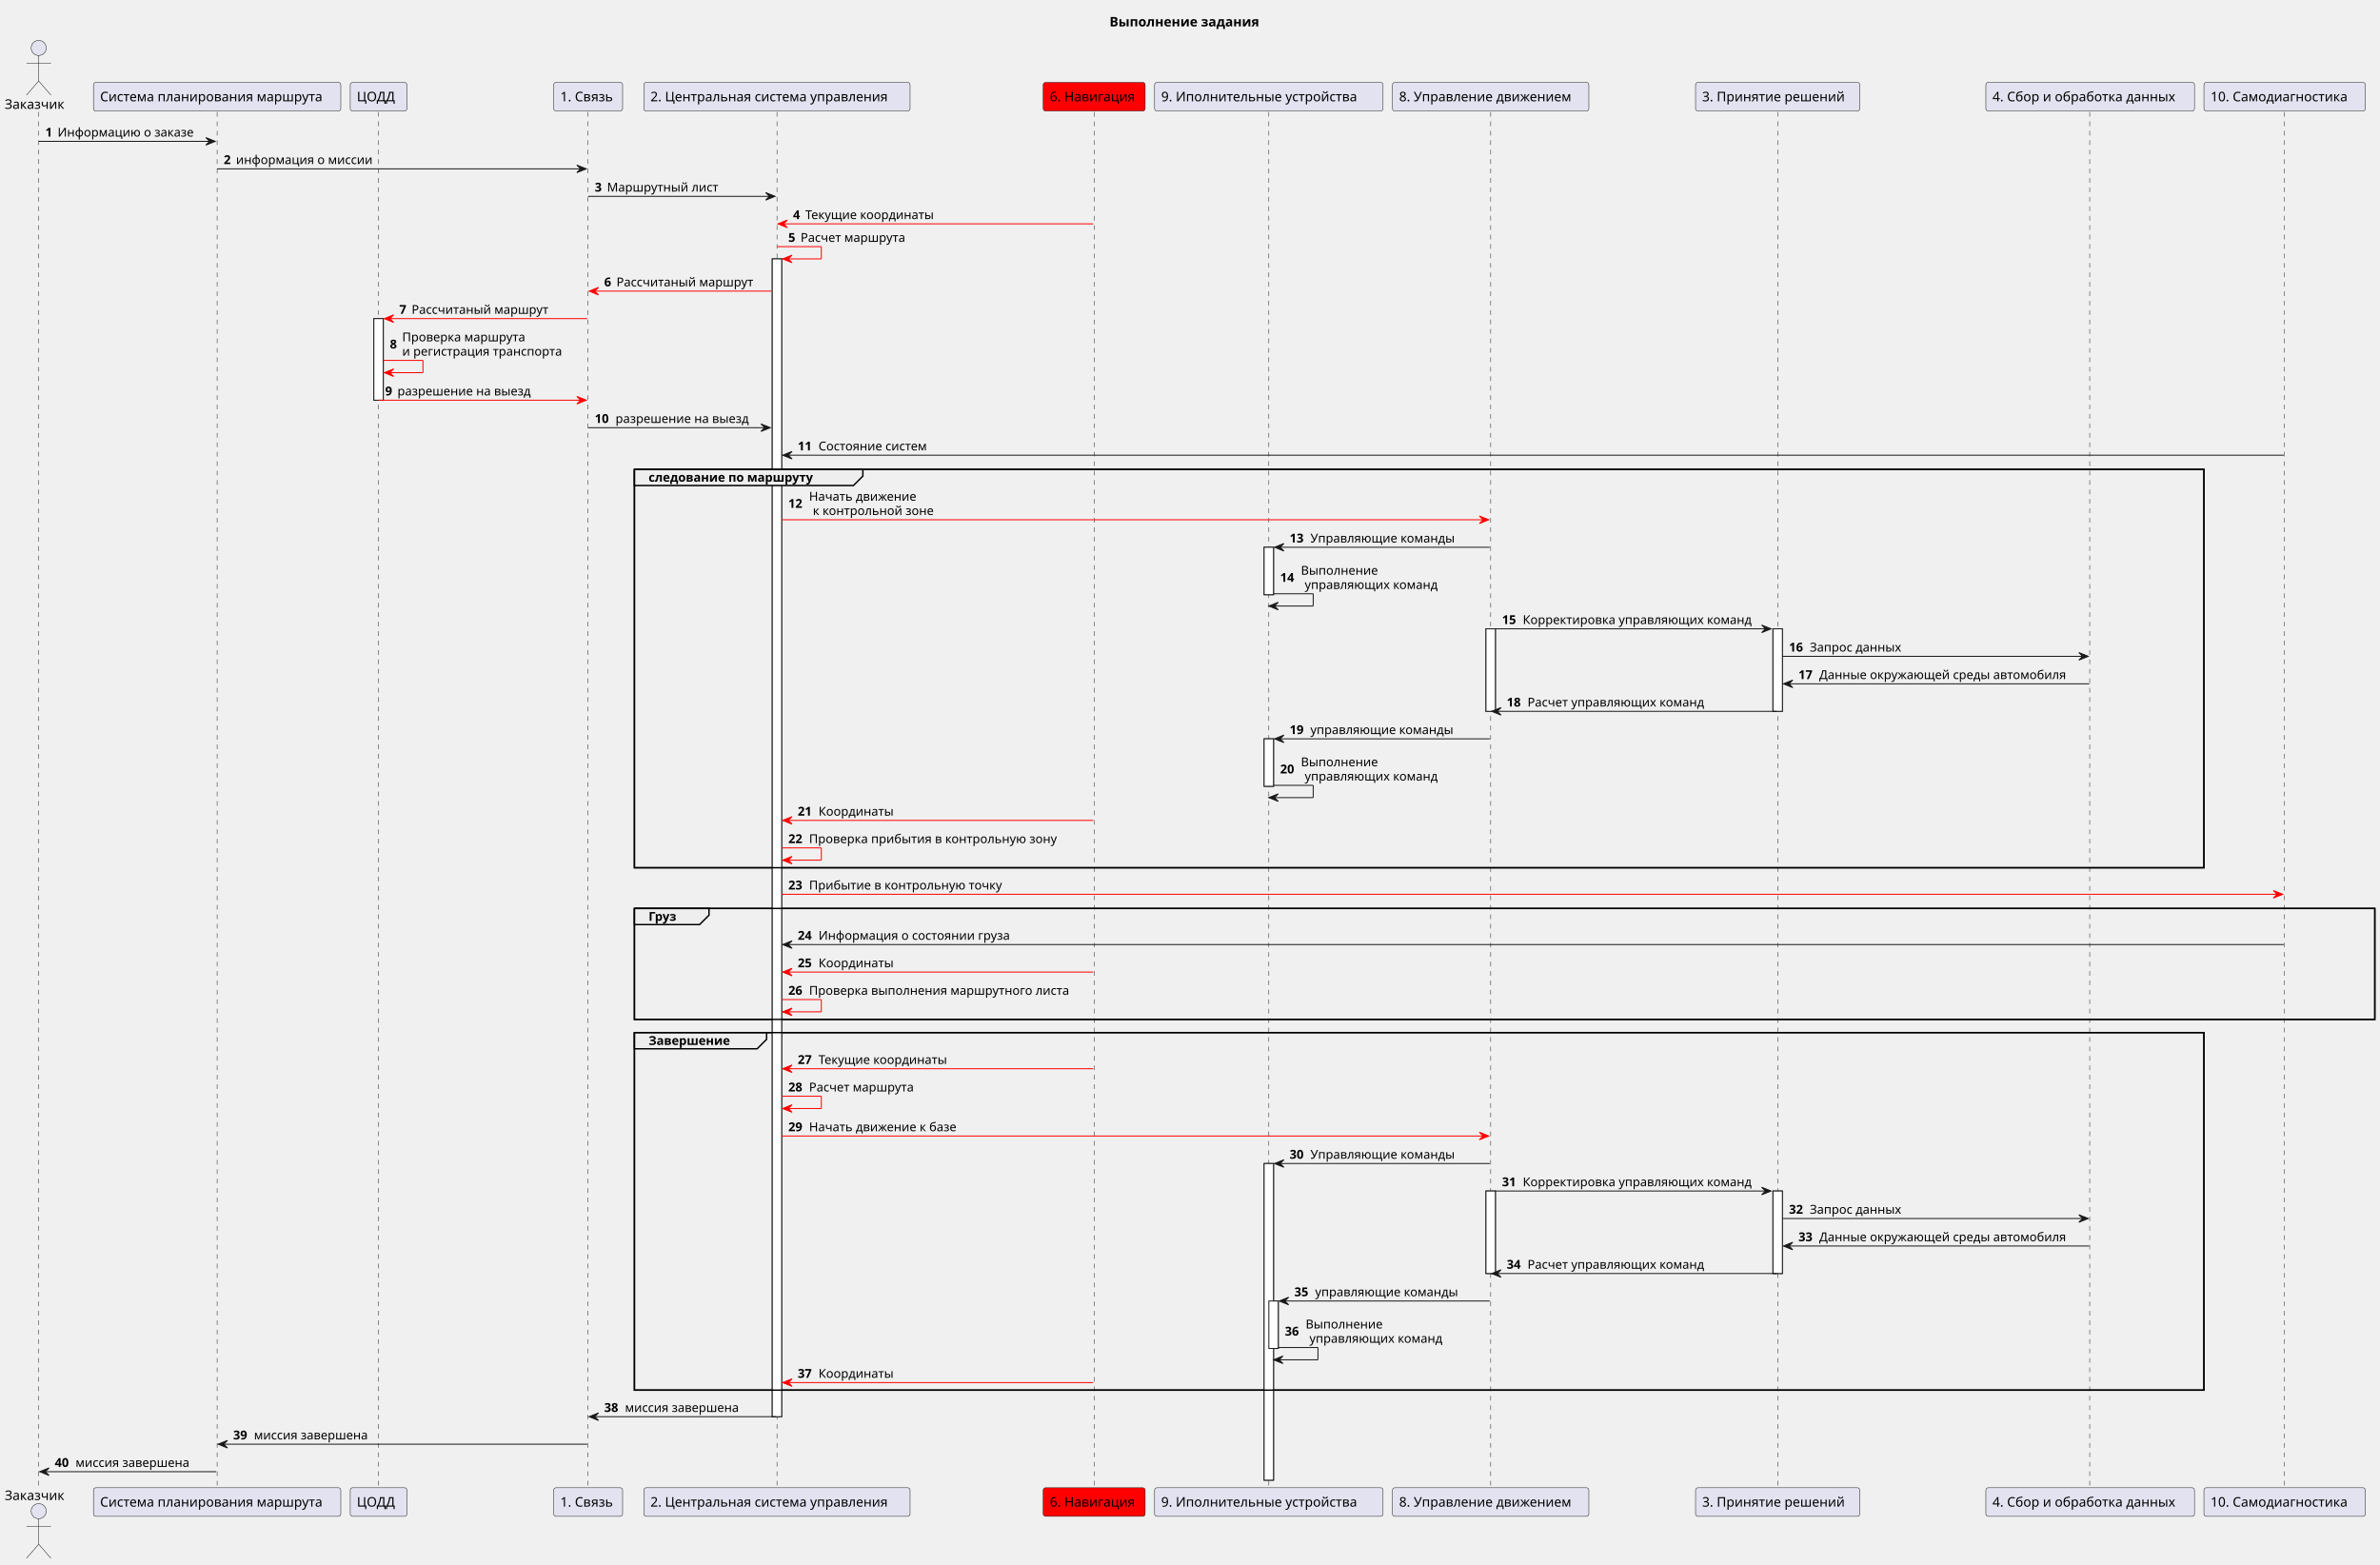
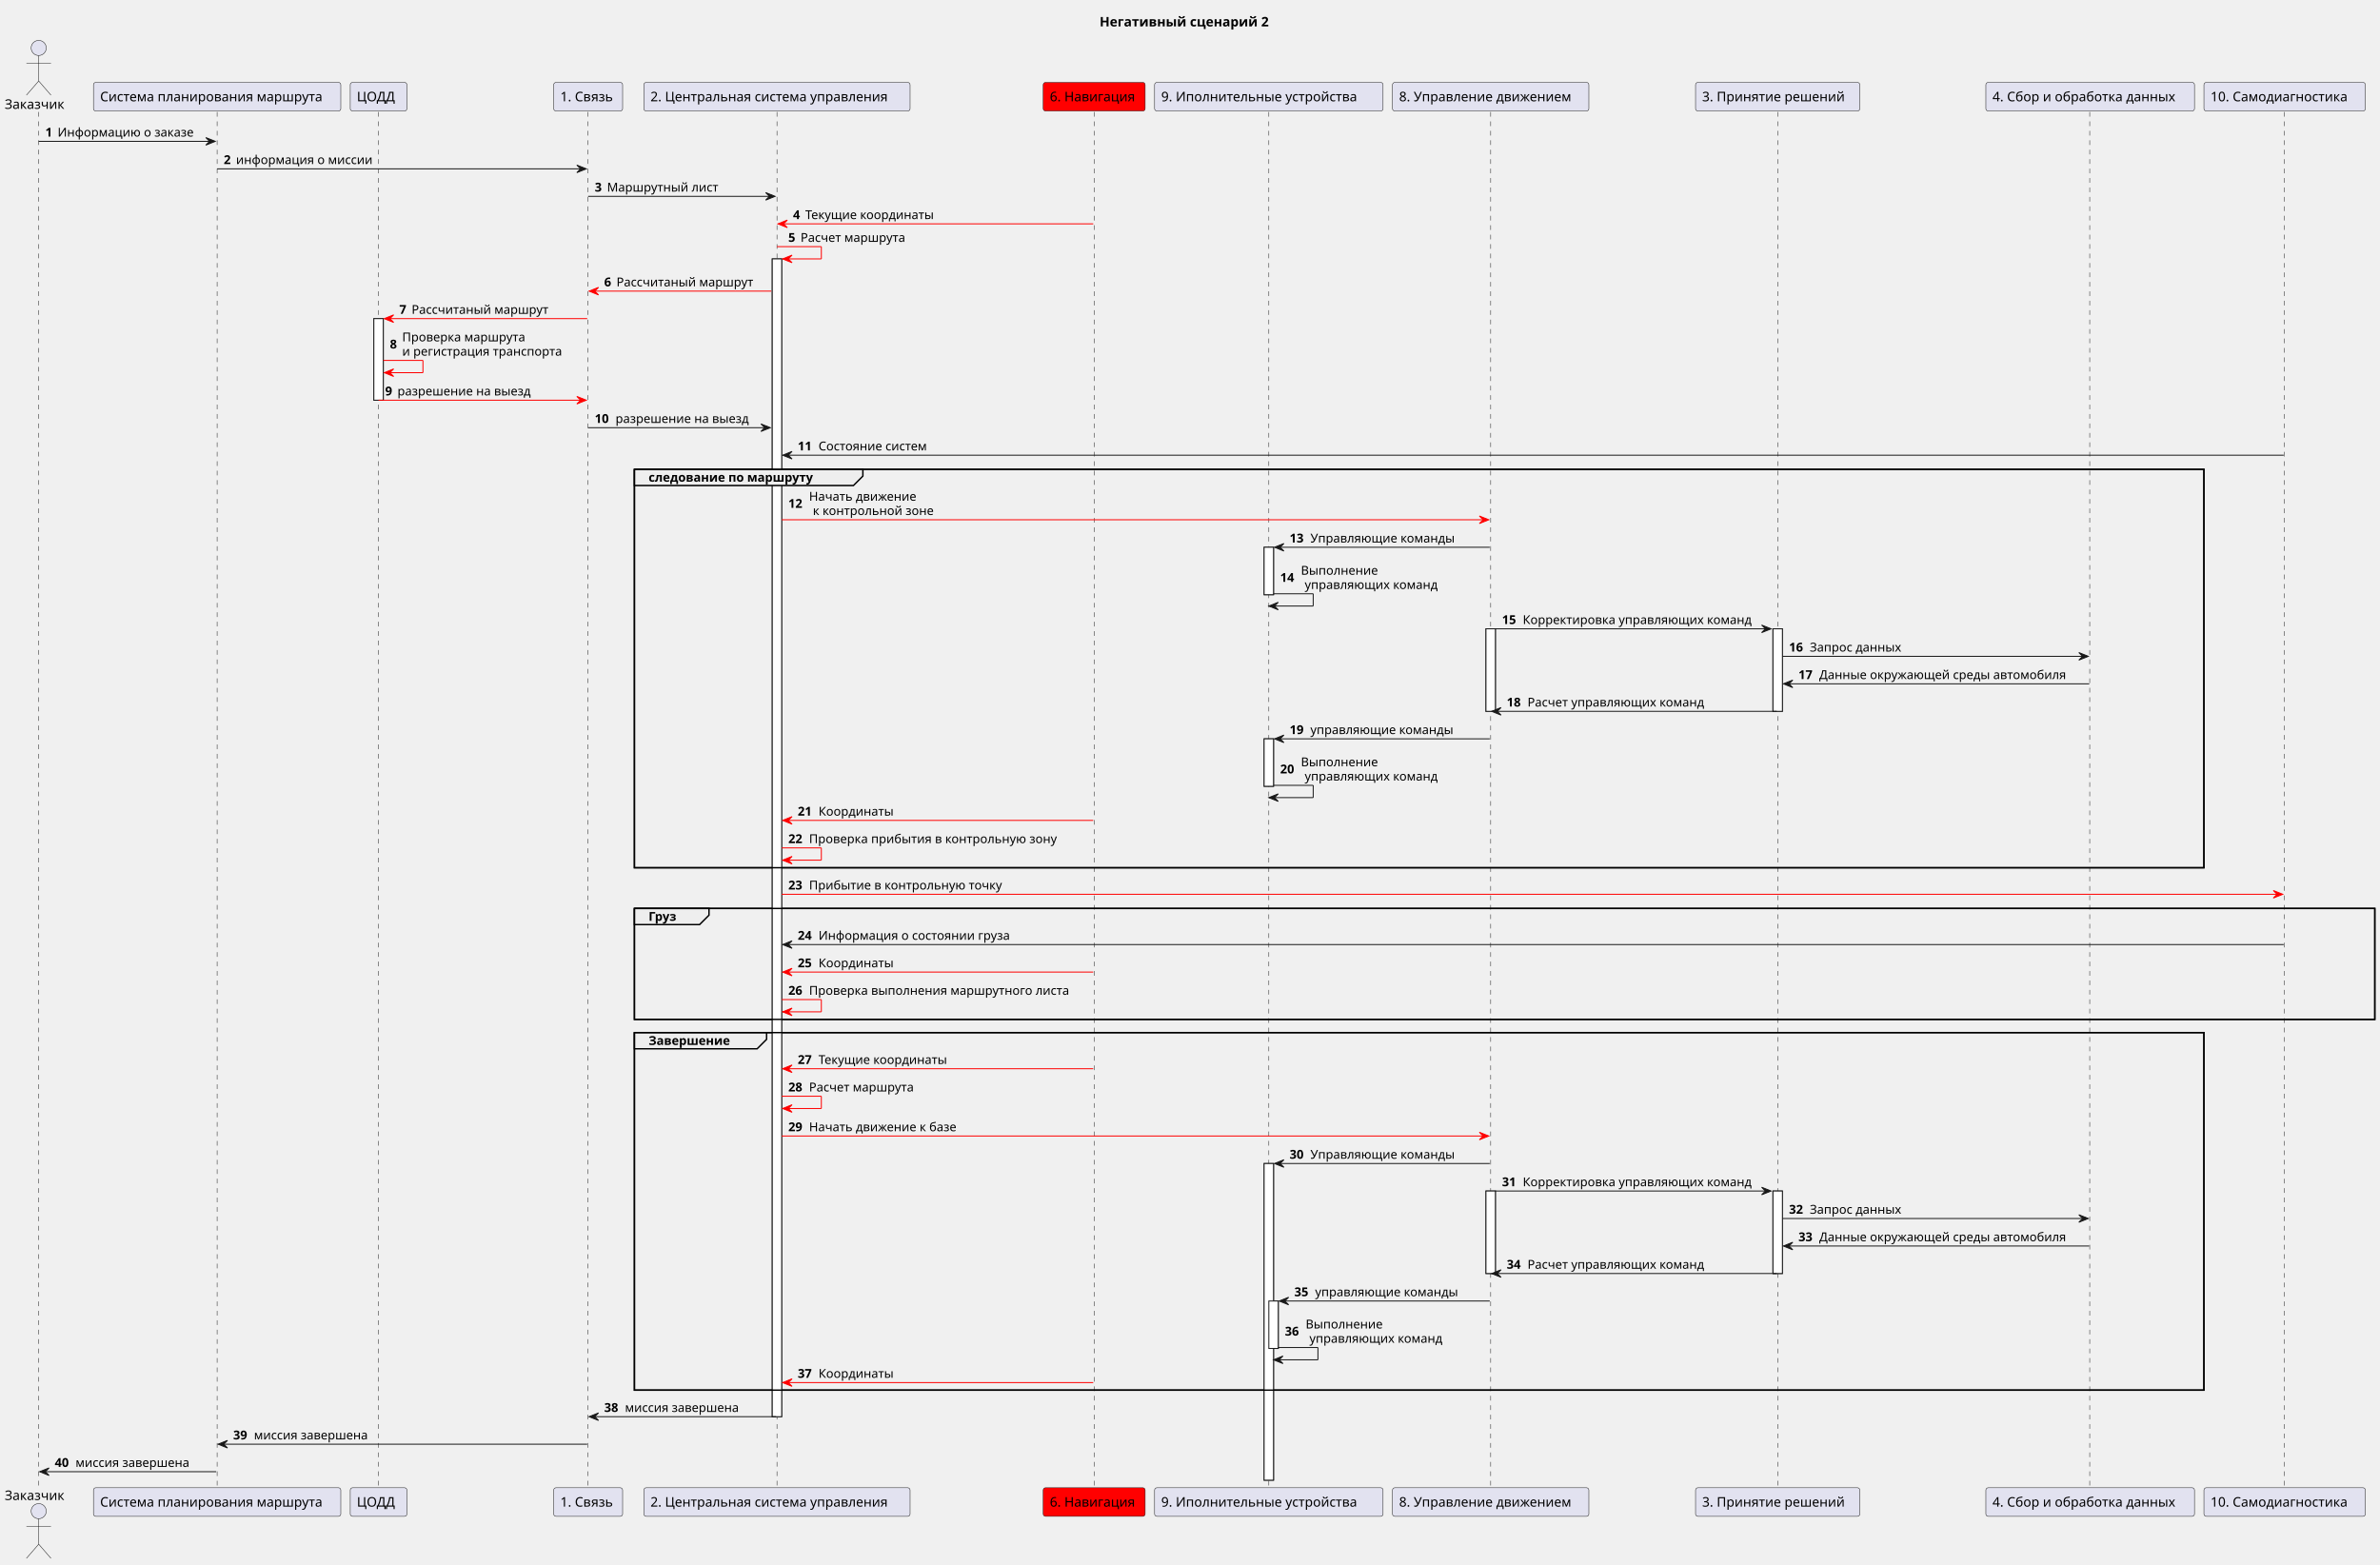
<svg xmlns="http://www.w3.org/2000/svg" contentStyleType="text/css" height="1657px" preserveAspectRatio="none" style="width:2521px;height:1657px;background:#FFFFFF;" version="1.1" viewBox="0 0 2521 1657" width="2521px" zoomAndPan="magnify">
  <defs />
  <g>
-     <text fill="#000000" font-family="sans-serif" font-size="14" font-weight="bold" lengthAdjust="spacing" textLength="174" x="1175.25" y="27.995">Выполнение задания</text>
+     <text fill="#000000" font-family="sans-serif" font-size="14" font-weight="bold" lengthAdjust="spacing" textLength="195" x="1164.75" y="27.995">Негативный сценарий 2</text>
    <rect fill="#FFFFFF" height="86.398" style="stroke:#181818;stroke-width:1.0;" width="10" x="396" y="337.523" />
    <rect fill="#FFFFFF" height="1226.445" style="stroke:#181818;stroke-width:1.0;" width="10" x="818" y="274.258" />
    <rect fill="#FFFFFF" height="50.266" style="stroke:#181818;stroke-width:1.0;" width="10" x="1339" y="579.719" />
    <rect fill="#FFFFFF" height="50.266" style="stroke:#181818;stroke-width:1.0;" width="10" x="1339" y="782.648" />
    <rect fill="#FFFFFF" height="335.461" style="stroke:#181818;stroke-width:1.0;" width="10" x="1339" y="1232.508" />
    <rect fill="#FFFFFF" height="50.266" style="stroke:#181818;stroke-width:1.0;" width="10" x="1344" y="1378.172" />
    <rect fill="#FFFFFF" height="87.398" style="stroke:#181818;stroke-width:1.0;" width="10" x="1574" y="666.117" />
    <rect fill="#FFFFFF" height="87.398" style="stroke:#181818;stroke-width:1.0;" width="10" x="1574" y="1261.641" />
    <rect fill="#FFFFFF" height="87.398" style="stroke:#181818;stroke-width:1.0;" width="10" x="1878" y="666.117" />
    <rect fill="#FFFFFF" height="87.398" style="stroke:#181818;stroke-width:1.0;" width="10" x="1878" y="1261.641" />
    <rect fill="none" height="421.992" style="stroke:#000000;stroke-width:1.5;" width="1662.5" x="672" y="497.188" />
    <rect fill="none" height="117.531" style="stroke:#000000;stroke-width:1.5;" width="1843.5" x="672" y="962.312" />
    <rect fill="none" height="378.727" style="stroke:#000000;stroke-width:1.5;" width="1662.5" x="672" y="1093.844" />
    <line style="stroke:#181818;stroke-width:0.5;stroke-dasharray:5.0,5.0;" x1="41" x2="41" y1="118.594" y2="1576.969" />
    <line style="stroke:#181818;stroke-width:0.5;stroke-dasharray:5.0,5.0;" x1="230" x2="230" y1="118.594" y2="1576.969" />
    <line style="stroke:#181818;stroke-width:0.5;stroke-dasharray:5.0,5.0;" x1="401" x2="401" y1="118.594" y2="1576.969" />
    <line style="stroke:#181818;stroke-width:0.5;stroke-dasharray:5.0,5.0;" x1="622.5" x2="622.5" y1="118.594" y2="1576.969" />
    <line style="stroke:#181818;stroke-width:0.5;stroke-dasharray:5.0,5.0;" x1="823" x2="823" y1="118.594" y2="1576.969" />
    <line style="stroke:#181818;stroke-width:0.5;stroke-dasharray:5.0,5.0;" x1="1159" x2="1159" y1="118.594" y2="1576.969" />
    <line style="stroke:#181818;stroke-width:0.5;stroke-dasharray:5.0,5.0;" x1="1344" x2="1344" y1="118.594" y2="1576.969" />
    <line style="stroke:#181818;stroke-width:0.5;stroke-dasharray:5.0,5.0;" x1="1579" x2="1579" y1="118.594" y2="1576.969" />
    <line style="stroke:#181818;stroke-width:0.5;stroke-dasharray:5.0,5.0;" x1="1883" x2="1883" y1="118.594" y2="1576.969" />
    <line style="stroke:#181818;stroke-width:0.5;stroke-dasharray:5.0,5.0;" x1="2213.5" x2="2213.5" y1="118.594" y2="1576.969" />
    <line style="stroke:#181818;stroke-width:0.5;stroke-dasharray:5.0,5.0;" x1="2419.5" x2="2419.5" y1="118.594" y2="1576.969" />
    <text fill="#000000" font-family="sans-serif" font-size="14" lengthAdjust="spacing" textLength="66" x="5" y="115.292">Заказчик</text>
    <ellipse cx="41" cy="50.797" fill="#E2E2F0" rx="8" ry="8" style="stroke:#181818;stroke-width:0.5;" />
    <path d="M41,58.797 L41,85.797 M28,66.797 L54,66.797 M41,85.797 L28,100.797 M41,85.797 L54,100.797 " fill="none" style="stroke:#181818;stroke-width:0.5;" />
    <text fill="#000000" font-family="sans-serif" font-size="14" lengthAdjust="spacing" textLength="66" x="5" y="1588.964">Заказчик</text>
    <ellipse cx="41" cy="1600.766" fill="#E2E2F0" rx="8" ry="8" style="stroke:#181818;stroke-width:0.5;" />
    <path d="M41,1608.766 L41,1635.766 M28,1616.766 L54,1616.766 M41,1635.766 L28,1650.766 M41,1635.766 L54,1650.766 " fill="none" style="stroke:#181818;stroke-width:0.5;" />
    <rect fill="#E2E2F0" height="30.297" rx="2.5" ry="2.5" style="stroke:#181818;stroke-width:0.5;" width="262" x="99" y="87.297" />
    <text fill="#000000" font-family="sans-serif" font-size="14" lengthAdjust="spacing" textLength="248" x="106" y="107.292">Система планирования маршрута</text>
    <rect fill="#E2E2F0" height="30.297" rx="2.5" ry="2.5" style="stroke:#181818;stroke-width:0.5;" width="262" x="99" y="1575.969" />
    <text fill="#000000" font-family="sans-serif" font-size="14" lengthAdjust="spacing" textLength="248" x="106" y="1595.964">Система планирования маршрута</text>
    <rect fill="#E2E2F0" height="30.297" rx="2.5" ry="2.5" style="stroke:#181818;stroke-width:0.5;" width="60" x="371" y="87.297" />
    <text fill="#000000" font-family="sans-serif" font-size="14" lengthAdjust="spacing" textLength="46" x="378" y="107.292">ЦОДД</text>
    <rect fill="#E2E2F0" height="30.297" rx="2.5" ry="2.5" style="stroke:#181818;stroke-width:0.5;" width="60" x="371" y="1575.969" />
    <text fill="#000000" font-family="sans-serif" font-size="14" lengthAdjust="spacing" textLength="46" x="378" y="1595.964">ЦОДД</text>
    <rect fill="#E2E2F0" height="30.297" rx="2.5" ry="2.5" style="stroke:#181818;stroke-width:0.5;" width="73" x="586.5" y="87.297" />
    <text fill="#000000" font-family="sans-serif" font-size="14" lengthAdjust="spacing" textLength="59" x="593.5" y="107.292">1. Связь</text>
    <rect fill="#E2E2F0" height="30.297" rx="2.5" ry="2.5" style="stroke:#181818;stroke-width:0.5;" width="73" x="586.5" y="1575.969" />
    <text fill="#000000" font-family="sans-serif" font-size="14" lengthAdjust="spacing" textLength="59" x="593.5" y="1595.964">1. Связь</text>
    <rect fill="#E2E2F0" height="30.297" rx="2.5" ry="2.5" style="stroke:#181818;stroke-width:0.5;" width="282" x="682" y="87.297" />
    <text fill="#000000" font-family="sans-serif" font-size="14" lengthAdjust="spacing" textLength="268" x="689" y="107.292">2. Центральная система управления</text>
    <rect fill="#E2E2F0" height="30.297" rx="2.5" ry="2.5" style="stroke:#181818;stroke-width:0.5;" width="282" x="682" y="1575.969" />
    <text fill="#000000" font-family="sans-serif" font-size="14" lengthAdjust="spacing" textLength="268" x="689" y="1595.964">2. Центральная система управления</text>
    <rect fill="#FF0000" height="30.297" rx="2.5" ry="2.5" style="stroke:#181818;stroke-width:0.5;" width="108" x="1105" y="87.297" />
    <text fill="#000000" font-family="sans-serif" font-size="14" lengthAdjust="spacing" textLength="94" x="1112" y="107.292">6. Навигация</text>
    <rect fill="#FF0000" height="30.297" rx="2.5" ry="2.5" style="stroke:#181818;stroke-width:0.5;" width="108" x="1105" y="1575.969" />
    <text fill="#000000" font-family="sans-serif" font-size="14" lengthAdjust="spacing" textLength="94" x="1112" y="1595.964">6. Навигация</text>
    <rect fill="#E2E2F0" height="30.297" rx="2.5" ry="2.5" style="stroke:#181818;stroke-width:0.5;" width="242" x="1223" y="87.297" />
    <text fill="#000000" font-family="sans-serif" font-size="14" lengthAdjust="spacing" textLength="224" x="1230" y="107.292">9. Иполнительные устройства</text>
    <rect fill="#E2E2F0" height="30.297" rx="2.5" ry="2.5" style="stroke:#181818;stroke-width:0.5;" width="242" x="1223" y="1575.969" />
    <text fill="#000000" font-family="sans-serif" font-size="14" lengthAdjust="spacing" textLength="224" x="1230" y="1595.964">9. Иполнительные устройства</text>
    <rect fill="#E2E2F0" height="30.297" rx="2.5" ry="2.5" style="stroke:#181818;stroke-width:0.5;" width="208" x="1475" y="87.297" />
    <text fill="#000000" font-family="sans-serif" font-size="14" lengthAdjust="spacing" textLength="194" x="1482" y="107.292">8. Управление движением</text>
    <rect fill="#E2E2F0" height="30.297" rx="2.5" ry="2.5" style="stroke:#181818;stroke-width:0.5;" width="208" x="1475" y="1575.969" />
    <text fill="#000000" font-family="sans-serif" font-size="14" lengthAdjust="spacing" textLength="194" x="1482" y="1595.964">8. Управление движением</text>
    <rect fill="#E2E2F0" height="30.297" rx="2.5" ry="2.5" style="stroke:#181818;stroke-width:0.5;" width="174" x="1796" y="87.297" />
    <text fill="#000000" font-family="sans-serif" font-size="14" lengthAdjust="spacing" textLength="160" x="1803" y="107.292">3. Принятие решений</text>
    <rect fill="#E2E2F0" height="30.297" rx="2.5" ry="2.5" style="stroke:#181818;stroke-width:0.5;" width="174" x="1796" y="1575.969" />
    <text fill="#000000" font-family="sans-serif" font-size="14" lengthAdjust="spacing" textLength="160" x="1803" y="1595.964">3. Принятие решений</text>
    <rect fill="#E2E2F0" height="30.297" rx="2.5" ry="2.5" style="stroke:#181818;stroke-width:0.5;" width="221" x="2103.5" y="87.297" />
    <text fill="#000000" font-family="sans-serif" font-size="14" lengthAdjust="spacing" textLength="207" x="2110.5" y="107.292">4. Сбор и обработка данных</text>
    <rect fill="#E2E2F0" height="30.297" rx="2.5" ry="2.5" style="stroke:#181818;stroke-width:0.5;" width="221" x="2103.5" y="1575.969" />
    <text fill="#000000" font-family="sans-serif" font-size="14" lengthAdjust="spacing" textLength="207" x="2110.5" y="1595.964">4. Сбор и обработка данных</text>
    <rect fill="#E2E2F0" height="30.297" rx="2.5" ry="2.5" style="stroke:#181818;stroke-width:0.5;" width="171" x="2334.5" y="87.297" />
    <text fill="#000000" font-family="sans-serif" font-size="14" lengthAdjust="spacing" textLength="157" x="2341.5" y="107.292">10. Самодиагностика</text>
    <rect fill="#E2E2F0" height="30.297" rx="2.5" ry="2.5" style="stroke:#181818;stroke-width:0.5;" width="171" x="2334.5" y="1575.969" />
    <text fill="#000000" font-family="sans-serif" font-size="14" lengthAdjust="spacing" textLength="157" x="2341.5" y="1595.964">10. Самодиагностика</text>
    <rect fill="#FFFFFF" height="86.398" style="stroke:#181818;stroke-width:1.0;" width="10" x="396" y="337.523" />
    <rect fill="#FFFFFF" height="1226.445" style="stroke:#181818;stroke-width:1.0;" width="10" x="818" y="274.258" />
    <rect fill="#FFFFFF" height="50.266" style="stroke:#181818;stroke-width:1.0;" width="10" x="1339" y="579.719" />
    <rect fill="#FFFFFF" height="50.266" style="stroke:#181818;stroke-width:1.0;" width="10" x="1339" y="782.648" />
    <rect fill="#FFFFFF" height="335.461" style="stroke:#181818;stroke-width:1.0;" width="10" x="1339" y="1232.508" />
    <rect fill="#FFFFFF" height="50.266" style="stroke:#181818;stroke-width:1.0;" width="10" x="1344" y="1378.172" />
    <rect fill="#FFFFFF" height="87.398" style="stroke:#181818;stroke-width:1.0;" width="10" x="1574" y="666.117" />
    <rect fill="#FFFFFF" height="87.398" style="stroke:#181818;stroke-width:1.0;" width="10" x="1574" y="1261.641" />
    <rect fill="#FFFFFF" height="87.398" style="stroke:#181818;stroke-width:1.0;" width="10" x="1878" y="666.117" />
    <rect fill="#FFFFFF" height="87.398" style="stroke:#181818;stroke-width:1.0;" width="10" x="1878" y="1261.641" />
    <polygon fill="#181818" points="218,145.727,228,149.727,218,153.727,222,149.727" style="stroke:#181818;stroke-width:1.0;" />
    <line style="stroke:#181818;stroke-width:1.0;" x1="41" x2="224" y1="149.727" y2="149.727" />
    <text fill="#000000" font-family="sans-serif" font-size="13" font-weight="bold" lengthAdjust="spacing" textLength="9" x="48" y="144.661">1</text>
    <text fill="#000000" font-family="sans-serif" font-size="13" lengthAdjust="spacing" textLength="152" x="61" y="144.661">Информацию о заказе</text>
    <polygon fill="#181818" points="611,174.859,621,178.859,611,182.859,615,178.859" style="stroke:#181818;stroke-width:1.0;" />
    <line style="stroke:#181818;stroke-width:1.0;" x1="230" x2="617" y1="178.859" y2="178.859" />
    <text fill="#000000" font-family="sans-serif" font-size="13" font-weight="bold" lengthAdjust="spacing" textLength="9" x="237" y="173.793">2</text>
    <text fill="#000000" font-family="sans-serif" font-size="13" lengthAdjust="spacing" textLength="148" x="250" y="173.793">информация о миссии</text>
    <polygon fill="#181818" points="811,203.992,821,207.992,811,211.992,815,207.992" style="stroke:#181818;stroke-width:1.0;" />
    <line style="stroke:#181818;stroke-width:1.0;" x1="623" x2="817" y1="207.992" y2="207.992" />
    <text fill="#000000" font-family="sans-serif" font-size="13" font-weight="bold" lengthAdjust="spacing" textLength="9" x="630" y="202.926">3</text>
    <text fill="#000000" font-family="sans-serif" font-size="13" lengthAdjust="spacing" textLength="124" x="643" y="202.926">Маршрутный лист</text>
    <polygon fill="#FF0000" points="834,233.125,824,237.125,834,241.125,830,237.125" style="stroke:#FF0000;stroke-width:1.0;" />
    <line style="stroke:#FF0000;stroke-width:1.0;" x1="828" x2="1158" y1="237.125" y2="237.125" />
    <text fill="#000000" font-family="sans-serif" font-size="13" font-weight="bold" lengthAdjust="spacing" textLength="9" x="840" y="232.059">4</text>
    <text fill="#000000" font-family="sans-serif" font-size="13" lengthAdjust="spacing" textLength="147" x="853" y="232.059">Текущие координаты</text>
    <line style="stroke:#FF0000;stroke-width:1.0;" x1="823" x2="870" y1="261.258" y2="261.258" />
    <line style="stroke:#FF0000;stroke-width:1.0;" x1="870" x2="870" y1="261.258" y2="274.258" />
    <line style="stroke:#FF0000;stroke-width:1.0;" x1="829" x2="870" y1="274.258" y2="274.258" />
    <polygon fill="#FF0000" points="839,270.258,829,274.258,839,278.258,835,274.258" style="stroke:#FF0000;stroke-width:1.0;" />
    <text fill="#000000" font-family="sans-serif" font-size="13" font-weight="bold" lengthAdjust="spacing" textLength="9" x="835" y="256.192">5</text>
    <text fill="#000000" font-family="sans-serif" font-size="13" lengthAdjust="spacing" textLength="120" x="848" y="256.192">Расчет маршрута</text>
    <polygon fill="#FF0000" points="634,304.391,624,308.391,634,312.391,630,308.391" style="stroke:#FF0000;stroke-width:1.0;" />
    <line style="stroke:#FF0000;stroke-width:1.0;" x1="628" x2="817" y1="308.391" y2="308.391" />
    <text fill="#000000" font-family="sans-serif" font-size="13" font-weight="bold" lengthAdjust="spacing" textLength="9" x="640" y="303.325">6</text>
    <text fill="#000000" font-family="sans-serif" font-size="13" lengthAdjust="spacing" textLength="153" x="653" y="303.325">Рассчитаный маршрут</text>
    <polygon fill="#FF0000" points="417,333.523,407,337.523,417,341.523,413,337.523" style="stroke:#FF0000;stroke-width:1.0;" />
    <line style="stroke:#FF0000;stroke-width:1.0;" x1="411" x2="622" y1="337.523" y2="337.523" />
    <text fill="#000000" font-family="sans-serif" font-size="13" font-weight="bold" lengthAdjust="spacing" textLength="9" x="423" y="332.457">7</text>
    <text fill="#000000" font-family="sans-serif" font-size="13" lengthAdjust="spacing" textLength="153" x="436" y="332.457">Рассчитаный маршрут</text>
    <line style="stroke:#FF0000;stroke-width:1.0;" x1="406" x2="448" y1="381.789" y2="381.789" />
    <line style="stroke:#FF0000;stroke-width:1.0;" x1="448" x2="448" y1="381.789" y2="394.789" />
    <line style="stroke:#FF0000;stroke-width:1.0;" x1="407" x2="448" y1="394.789" y2="394.789" />
    <polygon fill="#FF0000" points="417,390.789,407,394.789,417,398.789,413,394.789" style="stroke:#FF0000;stroke-width:1.0;" />
    <text fill="#000000" font-family="sans-serif" font-size="13" font-weight="bold" lengthAdjust="spacing" textLength="9" x="413" y="369.157">8</text>
    <text fill="#000000" font-family="sans-serif" font-size="13" lengthAdjust="spacing" textLength="137" x="426" y="361.59">Проверка маршрута</text>
    <text fill="#000000" font-family="sans-serif" font-size="13" lengthAdjust="spacing" textLength="185" x="426" y="376.723">и регистрация транспорта</text>
    <polygon fill="#FF0000" points="611,419.922,621,423.922,611,427.922,615,423.922" style="stroke:#FF0000;stroke-width:1.0;" />
    <line style="stroke:#FF0000;stroke-width:1.0;" x1="401" x2="617" y1="423.922" y2="423.922" />
    <text fill="#000000" font-family="sans-serif" font-size="13" font-weight="bold" lengthAdjust="spacing" textLength="9" x="408" y="418.856">9</text>
    <text fill="#000000" font-family="sans-serif" font-size="13" lengthAdjust="spacing" textLength="149" x="421" y="418.856">разрешение на выезд</text>
    <polygon fill="#181818" points="806,449.055,816,453.055,806,457.055,810,453.055" style="stroke:#181818;stroke-width:1.0;" />
    <line style="stroke:#181818;stroke-width:1.0;" x1="623" x2="812" y1="453.055" y2="453.055" />
    <text fill="#000000" font-family="sans-serif" font-size="13" font-weight="bold" lengthAdjust="spacing" textLength="18" x="630" y="447.989">10</text>
    <text fill="#000000" font-family="sans-serif" font-size="13" lengthAdjust="spacing" textLength="149" x="652" y="447.989">разрешение на выезд</text>
    <polygon fill="#181818" points="839,478.188,829,482.188,839,486.188,835,482.188" style="stroke:#181818;stroke-width:1.0;" />
    <line style="stroke:#181818;stroke-width:1.0;" x1="833" x2="2419" y1="482.188" y2="482.188" />
    <text fill="#000000" font-family="sans-serif" font-size="13" font-weight="bold" lengthAdjust="spacing" textLength="18" x="845" y="477.122">11</text>
    <text fill="#000000" font-family="sans-serif" font-size="13" lengthAdjust="spacing" textLength="125" x="867" y="477.122">Состояние систем</text>
    <path d="M672,497.188 L914,497.188 L914,504.32 L904,514.32 L672,514.32 L672,497.188 " fill="#EEEEEE" style="stroke:#000000;stroke-width:1.5;" />
    <rect fill="none" height="421.992" style="stroke:#000000;stroke-width:1.5;" width="1662.5" x="672" y="497.188" />
    <text fill="#000000" font-family="sans-serif" font-size="13" font-weight="bold" lengthAdjust="spacing" textLength="197" x="687" y="510.254">следование по маршруту</text>
    <polygon fill="#FF0000" points="1567,546.586,1577,550.586,1567,554.586,1571,550.586" style="stroke:#FF0000;stroke-width:1.0;" />
    <line style="stroke:#FF0000;stroke-width:1.0;" x1="828" x2="1573" y1="550.586" y2="550.586" />
    <text fill="#000000" font-family="sans-serif" font-size="13" font-weight="bold" lengthAdjust="spacing" textLength="18" x="835" y="537.954">12</text>
    <text fill="#000000" font-family="sans-serif" font-size="13" lengthAdjust="spacing" textLength="125" x="857" y="530.387">Начать движение</text>
    <text fill="#000000" font-family="sans-serif" font-size="13" lengthAdjust="spacing" textLength="136" x="861" y="545.52">к контрольной зоне</text>
    <polygon fill="#181818" points="1360,575.719,1350,579.719,1360,583.719,1356,579.719" style="stroke:#181818;stroke-width:1.0;" />
    <line style="stroke:#181818;stroke-width:1.0;" x1="1354" x2="1578" y1="579.719" y2="579.719" />
    <text fill="#000000" font-family="sans-serif" font-size="13" font-weight="bold" lengthAdjust="spacing" textLength="18" x="1366" y="574.653">13</text>
    <text fill="#000000" font-family="sans-serif" font-size="13" lengthAdjust="spacing" textLength="159" x="1388" y="574.653">Управляющие команды</text>
    <line style="stroke:#181818;stroke-width:1.0;" x1="1349" x2="1391" y1="628.984" y2="628.984" />
    <line style="stroke:#181818;stroke-width:1.0;" x1="1391" x2="1391" y1="628.984" y2="641.984" />
    <line style="stroke:#181818;stroke-width:1.0;" x1="1344" x2="1391" y1="641.984" y2="641.984" />
    <polygon fill="#181818" points="1354,637.984,1344,641.984,1354,645.984,1350,641.984" style="stroke:#181818;stroke-width:1.0;" />
    <text fill="#000000" font-family="sans-serif" font-size="13" font-weight="bold" lengthAdjust="spacing" textLength="18" x="1356" y="616.352">14</text>
    <text fill="#000000" font-family="sans-serif" font-size="13" lengthAdjust="spacing" textLength="83" x="1378" y="608.786">Выполнение</text>
    <text fill="#000000" font-family="sans-serif" font-size="13" lengthAdjust="spacing" textLength="148" x="1382" y="623.918">управляющих команд</text>
    <polygon fill="#181818" points="1866,662.117,1876,666.117,1866,670.117,1870,666.117" style="stroke:#181818;stroke-width:1.0;" />
    <line style="stroke:#181818;stroke-width:1.0;" x1="1584" x2="1872" y1="666.117" y2="666.117" />
    <text fill="#000000" font-family="sans-serif" font-size="13" font-weight="bold" lengthAdjust="spacing" textLength="18" x="1591" y="661.051">15</text>
    <text fill="#000000" font-family="sans-serif" font-size="13" lengthAdjust="spacing" textLength="258" x="1613" y="661.051">Корректировка управляющих команд</text>
    <polygon fill="#181818" points="2202,691.25,2212,695.25,2202,699.25,2206,695.25" style="stroke:#181818;stroke-width:1.0;" />
    <line style="stroke:#181818;stroke-width:1.0;" x1="1888" x2="2208" y1="695.25" y2="695.25" />
    <text fill="#000000" font-family="sans-serif" font-size="13" font-weight="bold" lengthAdjust="spacing" textLength="18" x="1895" y="690.184">16</text>
    <text fill="#000000" font-family="sans-serif" font-size="13" lengthAdjust="spacing" textLength="103" x="1917" y="690.184">Запрос данных</text>
    <polygon fill="#181818" points="1899,720.383,1889,724.383,1899,728.383,1895,724.383" style="stroke:#181818;stroke-width:1.0;" />
    <line style="stroke:#181818;stroke-width:1.0;" x1="1893" x2="2213" y1="724.383" y2="724.383" />
    <text fill="#000000" font-family="sans-serif" font-size="13" font-weight="bold" lengthAdjust="spacing" textLength="18" x="1905" y="719.317">17</text>
    <text fill="#000000" font-family="sans-serif" font-size="13" lengthAdjust="spacing" textLength="280" x="1927" y="719.317">Данные окружающей среды автомобиля</text>
    <polygon fill="#181818" points="1590,749.516,1580,753.516,1590,757.516,1586,753.516" style="stroke:#181818;stroke-width:1.0;" />
    <line style="stroke:#181818;stroke-width:1.0;" x1="1584" x2="1882" y1="753.516" y2="753.516" />
    <text fill="#000000" font-family="sans-serif" font-size="13" font-weight="bold" lengthAdjust="spacing" textLength="18" x="1596" y="748.45">18</text>
    <text fill="#000000" font-family="sans-serif" font-size="13" lengthAdjust="spacing" textLength="200" x="1618" y="748.45">Расчет управляющих команд</text>
    <polygon fill="#181818" points="1360,778.648,1350,782.648,1360,786.648,1356,782.648" style="stroke:#181818;stroke-width:1.0;" />
    <line style="stroke:#181818;stroke-width:1.0;" x1="1354" x2="1578" y1="782.648" y2="782.648" />
    <text fill="#000000" font-family="sans-serif" font-size="13" font-weight="bold" lengthAdjust="spacing" textLength="18" x="1366" y="777.582">19</text>
    <text fill="#000000" font-family="sans-serif" font-size="13" lengthAdjust="spacing" textLength="159" x="1388" y="777.582">управляющие команды</text>
    <line style="stroke:#181818;stroke-width:1.0;" x1="1349" x2="1391" y1="831.914" y2="831.914" />
    <line style="stroke:#181818;stroke-width:1.0;" x1="1391" x2="1391" y1="831.914" y2="844.914" />
    <line style="stroke:#181818;stroke-width:1.0;" x1="1344" x2="1391" y1="844.914" y2="844.914" />
    <polygon fill="#181818" points="1354,840.914,1344,844.914,1354,848.914,1350,844.914" style="stroke:#181818;stroke-width:1.0;" />
    <text fill="#000000" font-family="sans-serif" font-size="13" font-weight="bold" lengthAdjust="spacing" textLength="18" x="1356" y="819.282">20</text>
    <text fill="#000000" font-family="sans-serif" font-size="13" lengthAdjust="spacing" textLength="83" x="1378" y="811.715">Выполнение</text>
    <text fill="#000000" font-family="sans-serif" font-size="13" lengthAdjust="spacing" textLength="148" x="1382" y="826.848">управляющих команд</text>
    <polygon fill="#FF0000" points="839,865.047,829,869.047,839,873.047,835,869.047" style="stroke:#FF0000;stroke-width:1.0;" />
    <line style="stroke:#FF0000;stroke-width:1.0;" x1="833" x2="1158" y1="869.047" y2="869.047" />
    <text fill="#000000" font-family="sans-serif" font-size="13" font-weight="bold" lengthAdjust="spacing" textLength="18" x="845" y="863.981">21</text>
    <text fill="#000000" font-family="sans-serif" font-size="13" lengthAdjust="spacing" textLength="86" x="867" y="863.981">Координаты</text>
    <line style="stroke:#FF0000;stroke-width:1.0;" x1="828" x2="870" y1="898.18" y2="898.18" />
    <line style="stroke:#FF0000;stroke-width:1.0;" x1="870" x2="870" y1="898.18" y2="911.18" />
    <line style="stroke:#FF0000;stroke-width:1.0;" x1="829" x2="870" y1="911.18" y2="911.18" />
    <polygon fill="#FF0000" points="839,907.18,829,911.18,839,915.18,835,911.18" style="stroke:#FF0000;stroke-width:1.0;" />
    <text fill="#000000" font-family="sans-serif" font-size="13" font-weight="bold" lengthAdjust="spacing" textLength="18" x="835" y="893.114">22</text>
    <text fill="#000000" font-family="sans-serif" font-size="13" lengthAdjust="spacing" textLength="277" x="857" y="893.114">Проверка прибытия в контрольную зону</text>
    <polygon fill="#FF0000" points="2408,943.312,2418,947.312,2408,951.312,2412,947.312" style="stroke:#FF0000;stroke-width:1.0;" />
    <line style="stroke:#FF0000;stroke-width:1.0;" x1="828" x2="2414" y1="947.312" y2="947.312" />
    <text fill="#000000" font-family="sans-serif" font-size="13" font-weight="bold" lengthAdjust="spacing" textLength="18" x="835" y="942.247">23</text>
    <text fill="#000000" font-family="sans-serif" font-size="13" lengthAdjust="spacing" textLength="219" x="857" y="942.247">Прибытие в контрольную точку</text>
    <path d="M672,962.312 L751,962.312 L751,969.445 L741,979.445 L672,979.445 L672,962.312 " fill="#EEEEEE" style="stroke:#000000;stroke-width:1.5;" />
    <rect fill="none" height="117.531" style="stroke:#000000;stroke-width:1.5;" width="1843.5" x="672" y="962.312" />
    <text fill="#000000" font-family="sans-serif" font-size="13" font-weight="bold" lengthAdjust="spacing" textLength="34" x="687" y="975.379">Груз</text>
    <polygon fill="#181818" points="839,996.578,829,1000.578,839,1004.578,835,1000.578" style="stroke:#181818;stroke-width:1.0;" />
    <line style="stroke:#181818;stroke-width:1.0;" x1="833" x2="2419" y1="1000.578" y2="1000.578" />
    <text fill="#000000" font-family="sans-serif" font-size="13" font-weight="bold" lengthAdjust="spacing" textLength="18" x="845" y="995.512">24</text>
    <text fill="#000000" font-family="sans-serif" font-size="13" lengthAdjust="spacing" textLength="215" x="867" y="995.512">Информация о состоянии груза</text>
    <polygon fill="#FF0000" points="839,1025.711,829,1029.711,839,1033.711,835,1029.711" style="stroke:#FF0000;stroke-width:1.0;" />
    <line style="stroke:#FF0000;stroke-width:1.0;" x1="833" x2="1158" y1="1029.711" y2="1029.711" />
    <text fill="#000000" font-family="sans-serif" font-size="13" font-weight="bold" lengthAdjust="spacing" textLength="18" x="845" y="1024.645">25</text>
    <text fill="#000000" font-family="sans-serif" font-size="13" lengthAdjust="spacing" textLength="86" x="867" y="1024.645">Координаты</text>
    <line style="stroke:#FF0000;stroke-width:1.0;" x1="828" x2="870" y1="1058.844" y2="1058.844" />
    <line style="stroke:#FF0000;stroke-width:1.0;" x1="870" x2="870" y1="1058.844" y2="1071.844" />
    <line style="stroke:#FF0000;stroke-width:1.0;" x1="829" x2="870" y1="1071.844" y2="1071.844" />
    <polygon fill="#FF0000" points="839,1067.844,829,1071.844,839,1075.844,835,1071.844" style="stroke:#FF0000;stroke-width:1.0;" />
    <text fill="#000000" font-family="sans-serif" font-size="13" font-weight="bold" lengthAdjust="spacing" textLength="18" x="835" y="1053.778">26</text>
    <text fill="#000000" font-family="sans-serif" font-size="13" lengthAdjust="spacing" textLength="290" x="857" y="1053.778">Проверка выполнения маршрутного листа</text>
    <path d="M672,1093.844 L812,1093.844 L812,1100.977 L802,1110.977 L672,1110.977 L672,1093.844 " fill="#EEEEEE" style="stroke:#000000;stroke-width:1.5;" />
    <rect fill="none" height="378.727" style="stroke:#000000;stroke-width:1.5;" width="1662.5" x="672" y="1093.844" />
    <text fill="#000000" font-family="sans-serif" font-size="13" font-weight="bold" lengthAdjust="spacing" textLength="95" x="687" y="1106.911">Завершение</text>
    <polygon fill="#FF0000" points="839,1128.109,829,1132.109,839,1136.109,835,1132.109" style="stroke:#FF0000;stroke-width:1.0;" />
    <line style="stroke:#FF0000;stroke-width:1.0;" x1="833" x2="1158" y1="1132.109" y2="1132.109" />
    <text fill="#000000" font-family="sans-serif" font-size="13" font-weight="bold" lengthAdjust="spacing" textLength="18" x="845" y="1127.043">27</text>
    <text fill="#000000" font-family="sans-serif" font-size="13" lengthAdjust="spacing" textLength="147" x="867" y="1127.043">Текущие координаты</text>
    <line style="stroke:#FF0000;stroke-width:1.0;" x1="828" x2="870" y1="1161.242" y2="1161.242" />
    <line style="stroke:#FF0000;stroke-width:1.0;" x1="870" x2="870" y1="1161.242" y2="1174.242" />
    <line style="stroke:#FF0000;stroke-width:1.0;" x1="829" x2="870" y1="1174.242" y2="1174.242" />
    <polygon fill="#FF0000" points="839,1170.242,829,1174.242,839,1178.242,835,1174.242" style="stroke:#FF0000;stroke-width:1.0;" />
    <text fill="#000000" font-family="sans-serif" font-size="13" font-weight="bold" lengthAdjust="spacing" textLength="18" x="835" y="1156.176">28</text>
    <text fill="#000000" font-family="sans-serif" font-size="13" lengthAdjust="spacing" textLength="120" x="857" y="1156.176">Расчет маршрута</text>
    <polygon fill="#FF0000" points="1567,1199.375,1577,1203.375,1567,1207.375,1571,1203.375" style="stroke:#FF0000;stroke-width:1.0;" />
    <line style="stroke:#FF0000;stroke-width:1.0;" x1="828" x2="1573" y1="1203.375" y2="1203.375" />
    <text fill="#000000" font-family="sans-serif" font-size="13" font-weight="bold" lengthAdjust="spacing" textLength="18" x="835" y="1198.309">29</text>
    <text fill="#000000" font-family="sans-serif" font-size="13" lengthAdjust="spacing" textLength="172" x="857" y="1198.309">Начать движение к базе</text>
    <polygon fill="#181818" points="1360,1228.508,1350,1232.508,1360,1236.508,1356,1232.508" style="stroke:#181818;stroke-width:1.0;" />
    <line style="stroke:#181818;stroke-width:1.0;" x1="1354" x2="1578" y1="1232.508" y2="1232.508" />
    <text fill="#000000" font-family="sans-serif" font-size="13" font-weight="bold" lengthAdjust="spacing" textLength="18" x="1366" y="1227.442">30</text>
    <text fill="#000000" font-family="sans-serif" font-size="13" lengthAdjust="spacing" textLength="159" x="1388" y="1227.442">Управляющие команды</text>
    <polygon fill="#181818" points="1866,1257.641,1876,1261.641,1866,1265.641,1870,1261.641" style="stroke:#181818;stroke-width:1.0;" />
    <line style="stroke:#181818;stroke-width:1.0;" x1="1584" x2="1872" y1="1261.641" y2="1261.641" />
    <text fill="#000000" font-family="sans-serif" font-size="13" font-weight="bold" lengthAdjust="spacing" textLength="18" x="1591" y="1256.575">31</text>
    <text fill="#000000" font-family="sans-serif" font-size="13" lengthAdjust="spacing" textLength="258" x="1613" y="1256.575">Корректировка управляющих команд</text>
    <polygon fill="#181818" points="2202,1286.773,2212,1290.773,2202,1294.773,2206,1290.773" style="stroke:#181818;stroke-width:1.0;" />
    <line style="stroke:#181818;stroke-width:1.0;" x1="1888" x2="2208" y1="1290.773" y2="1290.773" />
    <text fill="#000000" font-family="sans-serif" font-size="13" font-weight="bold" lengthAdjust="spacing" textLength="18" x="1895" y="1285.707">32</text>
    <text fill="#000000" font-family="sans-serif" font-size="13" lengthAdjust="spacing" textLength="103" x="1917" y="1285.707">Запрос данных</text>
    <polygon fill="#181818" points="1899,1315.906,1889,1319.906,1899,1323.906,1895,1319.906" style="stroke:#181818;stroke-width:1.0;" />
    <line style="stroke:#181818;stroke-width:1.0;" x1="1893" x2="2213" y1="1319.906" y2="1319.906" />
    <text fill="#000000" font-family="sans-serif" font-size="13" font-weight="bold" lengthAdjust="spacing" textLength="18" x="1905" y="1314.84">33</text>
    <text fill="#000000" font-family="sans-serif" font-size="13" lengthAdjust="spacing" textLength="280" x="1927" y="1314.84">Данные окружающей среды автомобиля</text>
    <polygon fill="#181818" points="1590,1345.039,1580,1349.039,1590,1353.039,1586,1349.039" style="stroke:#181818;stroke-width:1.0;" />
    <line style="stroke:#181818;stroke-width:1.0;" x1="1584" x2="1882" y1="1349.039" y2="1349.039" />
    <text fill="#000000" font-family="sans-serif" font-size="13" font-weight="bold" lengthAdjust="spacing" textLength="18" x="1596" y="1343.973">34</text>
    <text fill="#000000" font-family="sans-serif" font-size="13" lengthAdjust="spacing" textLength="200" x="1618" y="1343.973">Расчет управляющих команд</text>
    <polygon fill="#181818" points="1365,1374.172,1355,1378.172,1365,1382.172,1361,1378.172" style="stroke:#181818;stroke-width:1.0;" />
    <line style="stroke:#181818;stroke-width:1.0;" x1="1359" x2="1578" y1="1378.172" y2="1378.172" />
    <text fill="#000000" font-family="sans-serif" font-size="13" font-weight="bold" lengthAdjust="spacing" textLength="18" x="1371" y="1373.106">35</text>
    <text fill="#000000" font-family="sans-serif" font-size="13" lengthAdjust="spacing" textLength="159" x="1393" y="1373.106">управляющие команды</text>
    <line style="stroke:#181818;stroke-width:1.0;" x1="1354" x2="1396" y1="1427.438" y2="1427.438" />
    <line style="stroke:#181818;stroke-width:1.0;" x1="1396" x2="1396" y1="1427.438" y2="1440.438" />
    <line style="stroke:#181818;stroke-width:1.0;" x1="1349" x2="1396" y1="1440.438" y2="1440.438" />
    <polygon fill="#181818" points="1359,1436.438,1349,1440.438,1359,1444.438,1355,1440.438" style="stroke:#181818;stroke-width:1.0;" />
    <text fill="#000000" font-family="sans-serif" font-size="13" font-weight="bold" lengthAdjust="spacing" textLength="18" x="1361" y="1414.805">36</text>
    <text fill="#000000" font-family="sans-serif" font-size="13" lengthAdjust="spacing" textLength="83" x="1383" y="1407.239">Выполнение</text>
    <text fill="#000000" font-family="sans-serif" font-size="13" lengthAdjust="spacing" textLength="148" x="1387" y="1422.372">управляющих команд</text>
    <polygon fill="#FF0000" points="839,1460.57,829,1464.57,839,1468.57,835,1464.57" style="stroke:#FF0000;stroke-width:1.0;" />
    <line style="stroke:#FF0000;stroke-width:1.0;" x1="833" x2="1158" y1="1464.57" y2="1464.57" />
    <text fill="#000000" font-family="sans-serif" font-size="13" font-weight="bold" lengthAdjust="spacing" textLength="18" x="845" y="1459.504">37</text>
    <text fill="#000000" font-family="sans-serif" font-size="13" lengthAdjust="spacing" textLength="86" x="867" y="1459.504">Координаты</text>
    <polygon fill="#181818" points="634,1496.703,624,1500.703,634,1504.703,630,1500.703" style="stroke:#181818;stroke-width:1.0;" />
    <line style="stroke:#181818;stroke-width:1.0;" x1="628" x2="822" y1="1500.703" y2="1500.703" />
    <text fill="#000000" font-family="sans-serif" font-size="13" font-weight="bold" lengthAdjust="spacing" textLength="18" x="640" y="1495.637">38</text>
    <text fill="#000000" font-family="sans-serif" font-size="13" lengthAdjust="spacing" textLength="125" x="662" y="1495.637">миссия завершена</text>
    <polygon fill="#181818" points="241,1525.836,231,1529.836,241,1533.836,237,1529.836" style="stroke:#181818;stroke-width:1.0;" />
    <line style="stroke:#181818;stroke-width:1.0;" x1="235" x2="622" y1="1529.836" y2="1529.836" />
    <text fill="#000000" font-family="sans-serif" font-size="13" font-weight="bold" lengthAdjust="spacing" textLength="18" x="247" y="1524.77">39</text>
    <text fill="#000000" font-family="sans-serif" font-size="13" lengthAdjust="spacing" textLength="125" x="269" y="1524.77">миссия завершена</text>
    <polygon fill="#181818" points="52,1554.969,42,1558.969,52,1562.969,48,1558.969" style="stroke:#181818;stroke-width:1.0;" />
    <line style="stroke:#181818;stroke-width:1.0;" x1="46" x2="229" y1="1558.969" y2="1558.969" />
    <text fill="#000000" font-family="sans-serif" font-size="13" font-weight="bold" lengthAdjust="spacing" textLength="18" x="58" y="1553.903">40</text>
    <text fill="#000000" font-family="sans-serif" font-size="13" lengthAdjust="spacing" textLength="125" x="80" y="1553.903">миссия завершена</text>
  </g>
</svg>
